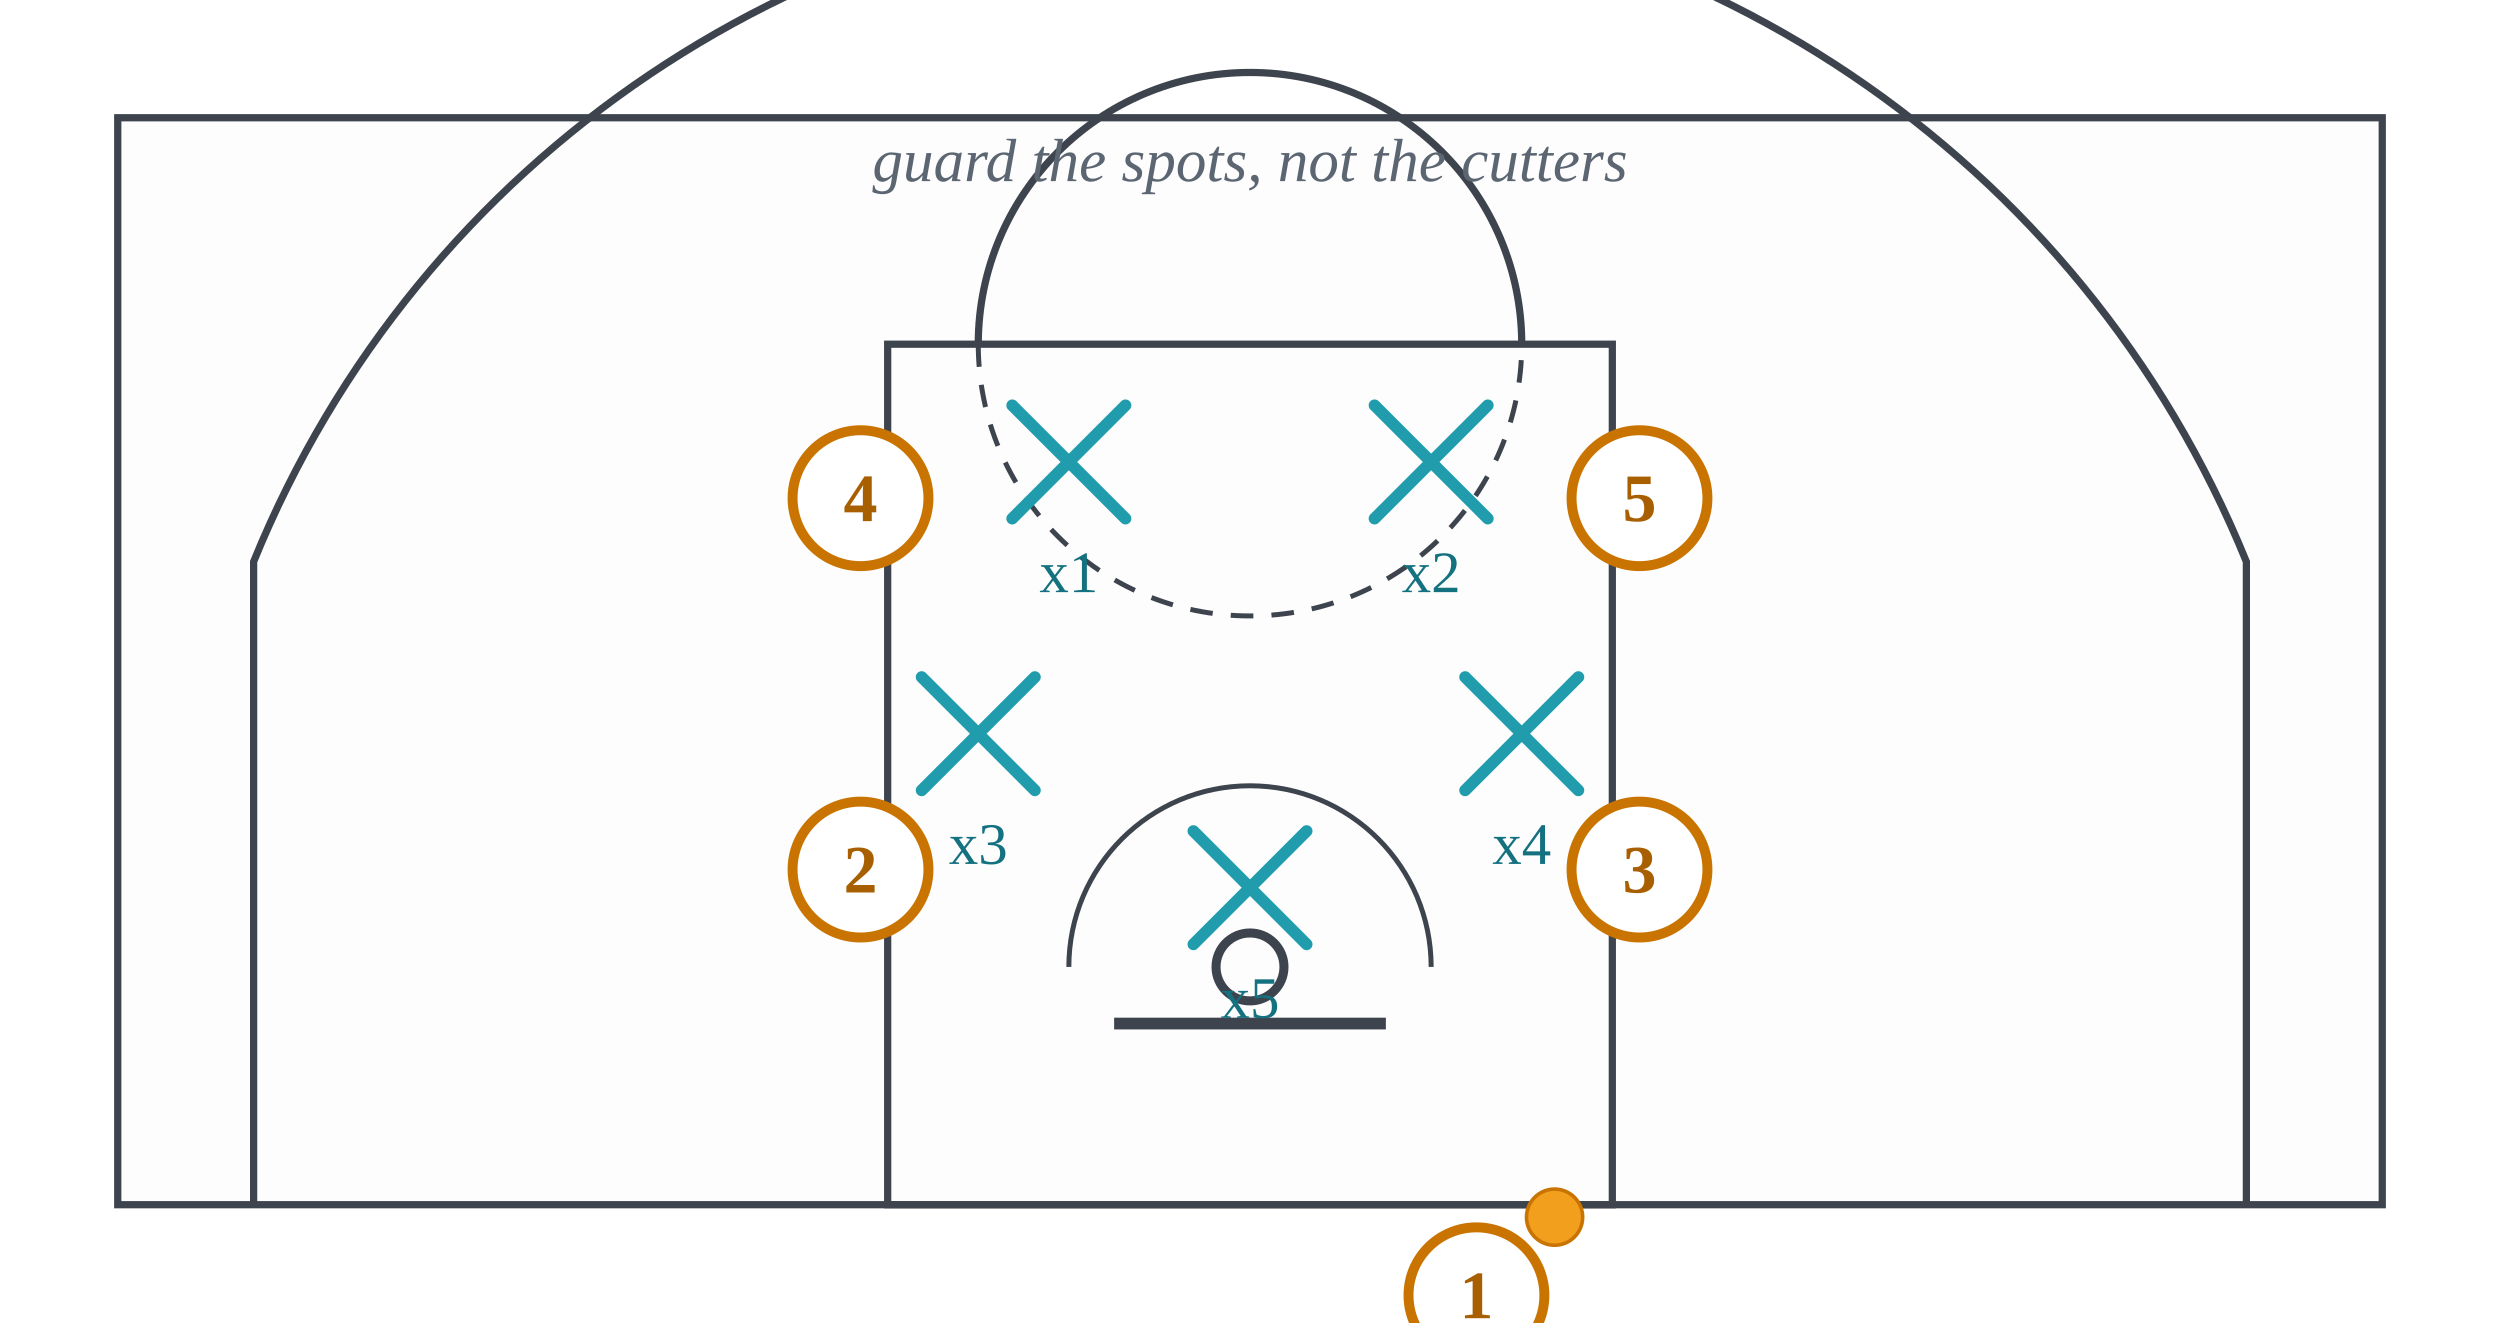
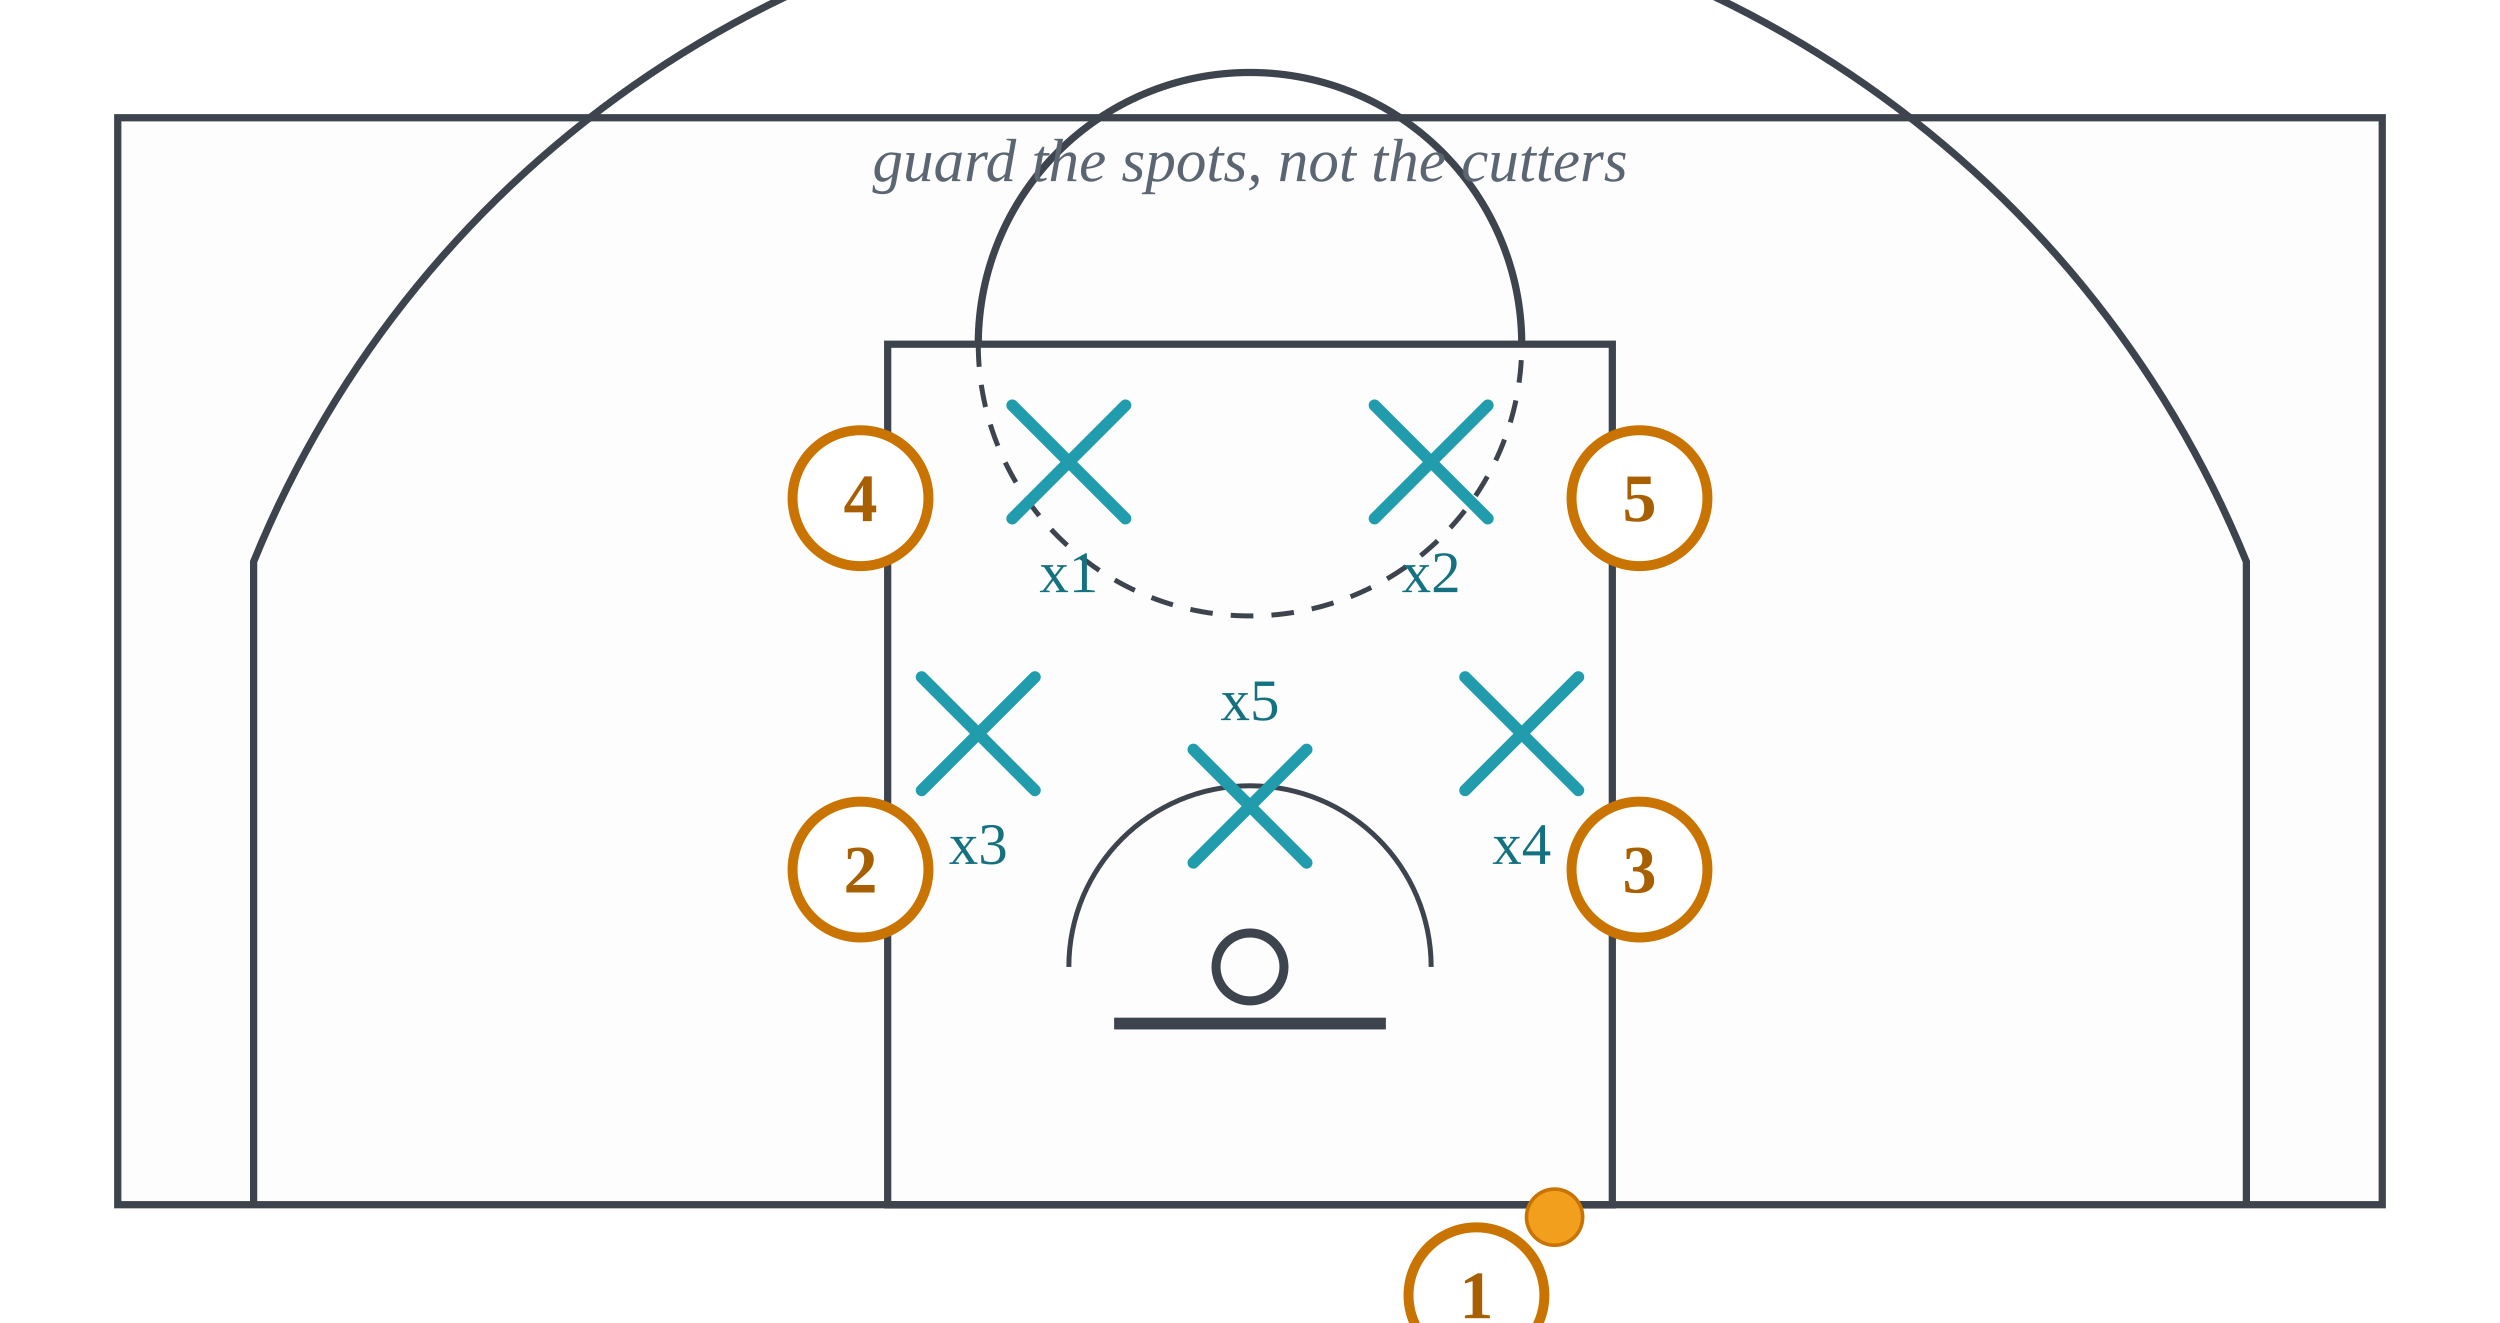
<svg xmlns="http://www.w3.org/2000/svg" viewBox="0 0 552.0 292.0" width="552.0" role="img" aria-label="A baseline out-of-bounds play. The inbounder stands behind the baseline to the right of the basket. The offense is in a box, one attacker on each block and one at each elbow. The defense ignores the box and forms a small zone: one defender in front of the rim, two flanking him at the edge of the lane, two at the elbows. Whichever cutter comes off a screen arrives at a spot that is already guarded." class="hd-court-svg">
  <defs>
    <marker id="hd-arrow-o" viewBox="0 0 10 10" refX="9" refY="5" markerWidth="5" markerHeight="5" orient="auto-start-reverse">
      <path d="M 0 0 L 10 5 L 0 10 z" fill="var(--hd-offense, #C97400)" />
    </marker>
    <marker id="hd-arrow-d" viewBox="0 0 10 10" refX="9" refY="5" markerWidth="5" markerHeight="5" orient="auto-start-reverse">
      <path d="M 0 0 L 10 5 L 0 10 z" fill="var(--hd-defense, #209CAD)" />
    </marker>
  </defs>
  <rect x="26.0" y="26.0" width="500.0" height="240.0" fill="var(--court-floor, #fdfdfd)" stroke="var(--court-line, #3d444d)" stroke-width="1.6" />
  <path d="M 56.0 266.0 L 56.0 124.02 A 237.5 237.5 0 0 1 496.0 124.02 L 496.0 266.0" stroke="var(--court-line, #3d444d)" fill="none" stroke-width="1.6" />
  <rect x="196.0" y="76.0" width="160.0" height="190.0" stroke="var(--court-line, #3d444d)" fill="none" stroke-width="1.6" />
  <path d="M 216.0 76.0 A 60.0 60.0 0 0 1 336.0 76.0" stroke="var(--court-line, #3d444d)" fill="none" stroke-width="1.6" />
  <path d="M 216.0 76.0 A 60.0 60.0 0 0 0 336.0 76.0" stroke="var(--court-line, #3d444d)" fill="none" stroke-width="1.1" stroke-dasharray="5 4" />
  <path d="M 236.0 213.5 A 40.0 40.0 0 0 1 316.0 213.5" stroke="var(--court-line, #3d444d)" fill="none" stroke-width="1.1" />
  <line x1="246.0" y1="226.0" x2="306.0" y2="226.0" stroke="var(--court-line, #3d444d)" stroke-width="2.6" />
  <circle cx="276.0" cy="213.5" r="7.5" stroke="var(--court-line, #3d444d)" fill="none" stroke-width="2" />
  <circle cx="326.0" cy="286.0" r="15.0" fill="var(--court-floor, #fff)" stroke="var(--hd-offense, #C97400)" stroke-width="2.2" />
  <text x="326.0" y="286.0" text-anchor="middle" dominant-baseline="central" font-size="15.0" font-weight="600" fill="var(--hd-offense-ink, #A85F00)">1</text>
  <circle cx="343.25" cy="268.75" r="6.2" fill="#F39F1E" stroke="var(--hd-offense, #C97400)" stroke-width="0.8" />
  <circle cx="190.0" cy="192.0" r="15.0" fill="var(--court-floor, #fff)" stroke="var(--hd-offense, #C97400)" stroke-width="2.2" />
  <text x="190.0" y="192.0" text-anchor="middle" dominant-baseline="central" font-size="15.0" font-weight="600" fill="var(--hd-offense-ink, #A85F00)">2</text>
  <circle cx="362.0" cy="192.0" r="15.0" fill="var(--court-floor, #fff)" stroke="var(--hd-offense, #C97400)" stroke-width="2.2" />
  <text x="362.0" y="192.0" text-anchor="middle" dominant-baseline="central" font-size="15.0" font-weight="600" fill="var(--hd-offense-ink, #A85F00)">3</text>
  <circle cx="190.0" cy="110.0" r="15.0" fill="var(--court-floor, #fff)" stroke="var(--hd-offense, #C97400)" stroke-width="2.2" />
  <text x="190.0" y="110.0" text-anchor="middle" dominant-baseline="central" font-size="15.0" font-weight="600" fill="var(--hd-offense-ink, #A85F00)">4</text>
  <circle cx="362.0" cy="110.0" r="15.0" fill="var(--court-floor, #fff)" stroke="var(--hd-offense, #C97400)" stroke-width="2.2" />
  <text x="362.0" y="110.0" text-anchor="middle" dominant-baseline="central" font-size="15.0" font-weight="600" fill="var(--hd-offense-ink, #A85F00)">5</text>
-   <line x1="263.5" y1="183.5" x2="288.5" y2="208.5" stroke="var(--hd-defense, #209CAD)" stroke-width="2.6" stroke-linecap="round" />
-   <line x1="263.5" y1="208.5" x2="288.5" y2="183.5" stroke="var(--hd-defense, #209CAD)" stroke-width="2.6" stroke-linecap="round" />
-   <text x="276.0" y="224.75" text-anchor="middle" font-size="13.0" fill="var(--hd-defense-ink, #14717F)">x5</text>
+   <line x1="263.5" y1="165.5" x2="288.5" y2="190.5" stroke="var(--hd-defense, #209CAD)" stroke-width="2.6" stroke-linecap="round" />
+   <line x1="263.5" y1="190.5" x2="288.5" y2="165.5" stroke="var(--hd-defense, #209CAD)" stroke-width="2.6" stroke-linecap="round" />
+   <text x="276.0" y="159.0" text-anchor="middle" font-size="13.0" fill="var(--hd-defense-ink, #14717F)">x5</text>
  <line x1="203.5" y1="149.5" x2="228.5" y2="174.5" stroke="var(--hd-defense, #209CAD)" stroke-width="2.6" stroke-linecap="round" />
  <line x1="203.5" y1="174.5" x2="228.5" y2="149.5" stroke="var(--hd-defense, #209CAD)" stroke-width="2.6" stroke-linecap="round" />
  <text x="216.0" y="190.75" text-anchor="middle" font-size="13.0" fill="var(--hd-defense-ink, #14717F)">x3</text>
  <line x1="323.5" y1="149.5" x2="348.5" y2="174.5" stroke="var(--hd-defense, #209CAD)" stroke-width="2.6" stroke-linecap="round" />
  <line x1="323.5" y1="174.5" x2="348.5" y2="149.5" stroke="var(--hd-defense, #209CAD)" stroke-width="2.6" stroke-linecap="round" />
  <text x="336.0" y="190.75" text-anchor="middle" font-size="13.0" fill="var(--hd-defense-ink, #14717F)">x4</text>
  <line x1="223.5" y1="89.5" x2="248.5" y2="114.5" stroke="var(--hd-defense, #209CAD)" stroke-width="2.6" stroke-linecap="round" />
  <line x1="223.5" y1="114.5" x2="248.5" y2="89.5" stroke="var(--hd-defense, #209CAD)" stroke-width="2.6" stroke-linecap="round" />
  <text x="236.0" y="130.75" text-anchor="middle" font-size="13.0" fill="var(--hd-defense-ink, #14717F)">x1</text>
  <line x1="303.5" y1="89.5" x2="328.5" y2="114.5" stroke="var(--hd-defense, #209CAD)" stroke-width="2.6" stroke-linecap="round" />
  <line x1="303.5" y1="114.5" x2="328.5" y2="89.5" stroke="var(--hd-defense, #209CAD)" stroke-width="2.6" stroke-linecap="round" />
  <text x="316.0" y="130.75" text-anchor="middle" font-size="13.0" fill="var(--hd-defense-ink, #14717F)">x2</text>
  <text x="276.0" y="40.0" text-anchor="middle" font-size="13.5" font-style="italic" fill="var(--hd-muted, #5b6672)">guard the spots, not the cutters</text>
  <text x="362.0" y="304.0" text-anchor="middle" font-size="13.5" font-style="italic" fill="var(--hd-muted, #5b6672)">inbounder</text>
</svg>
